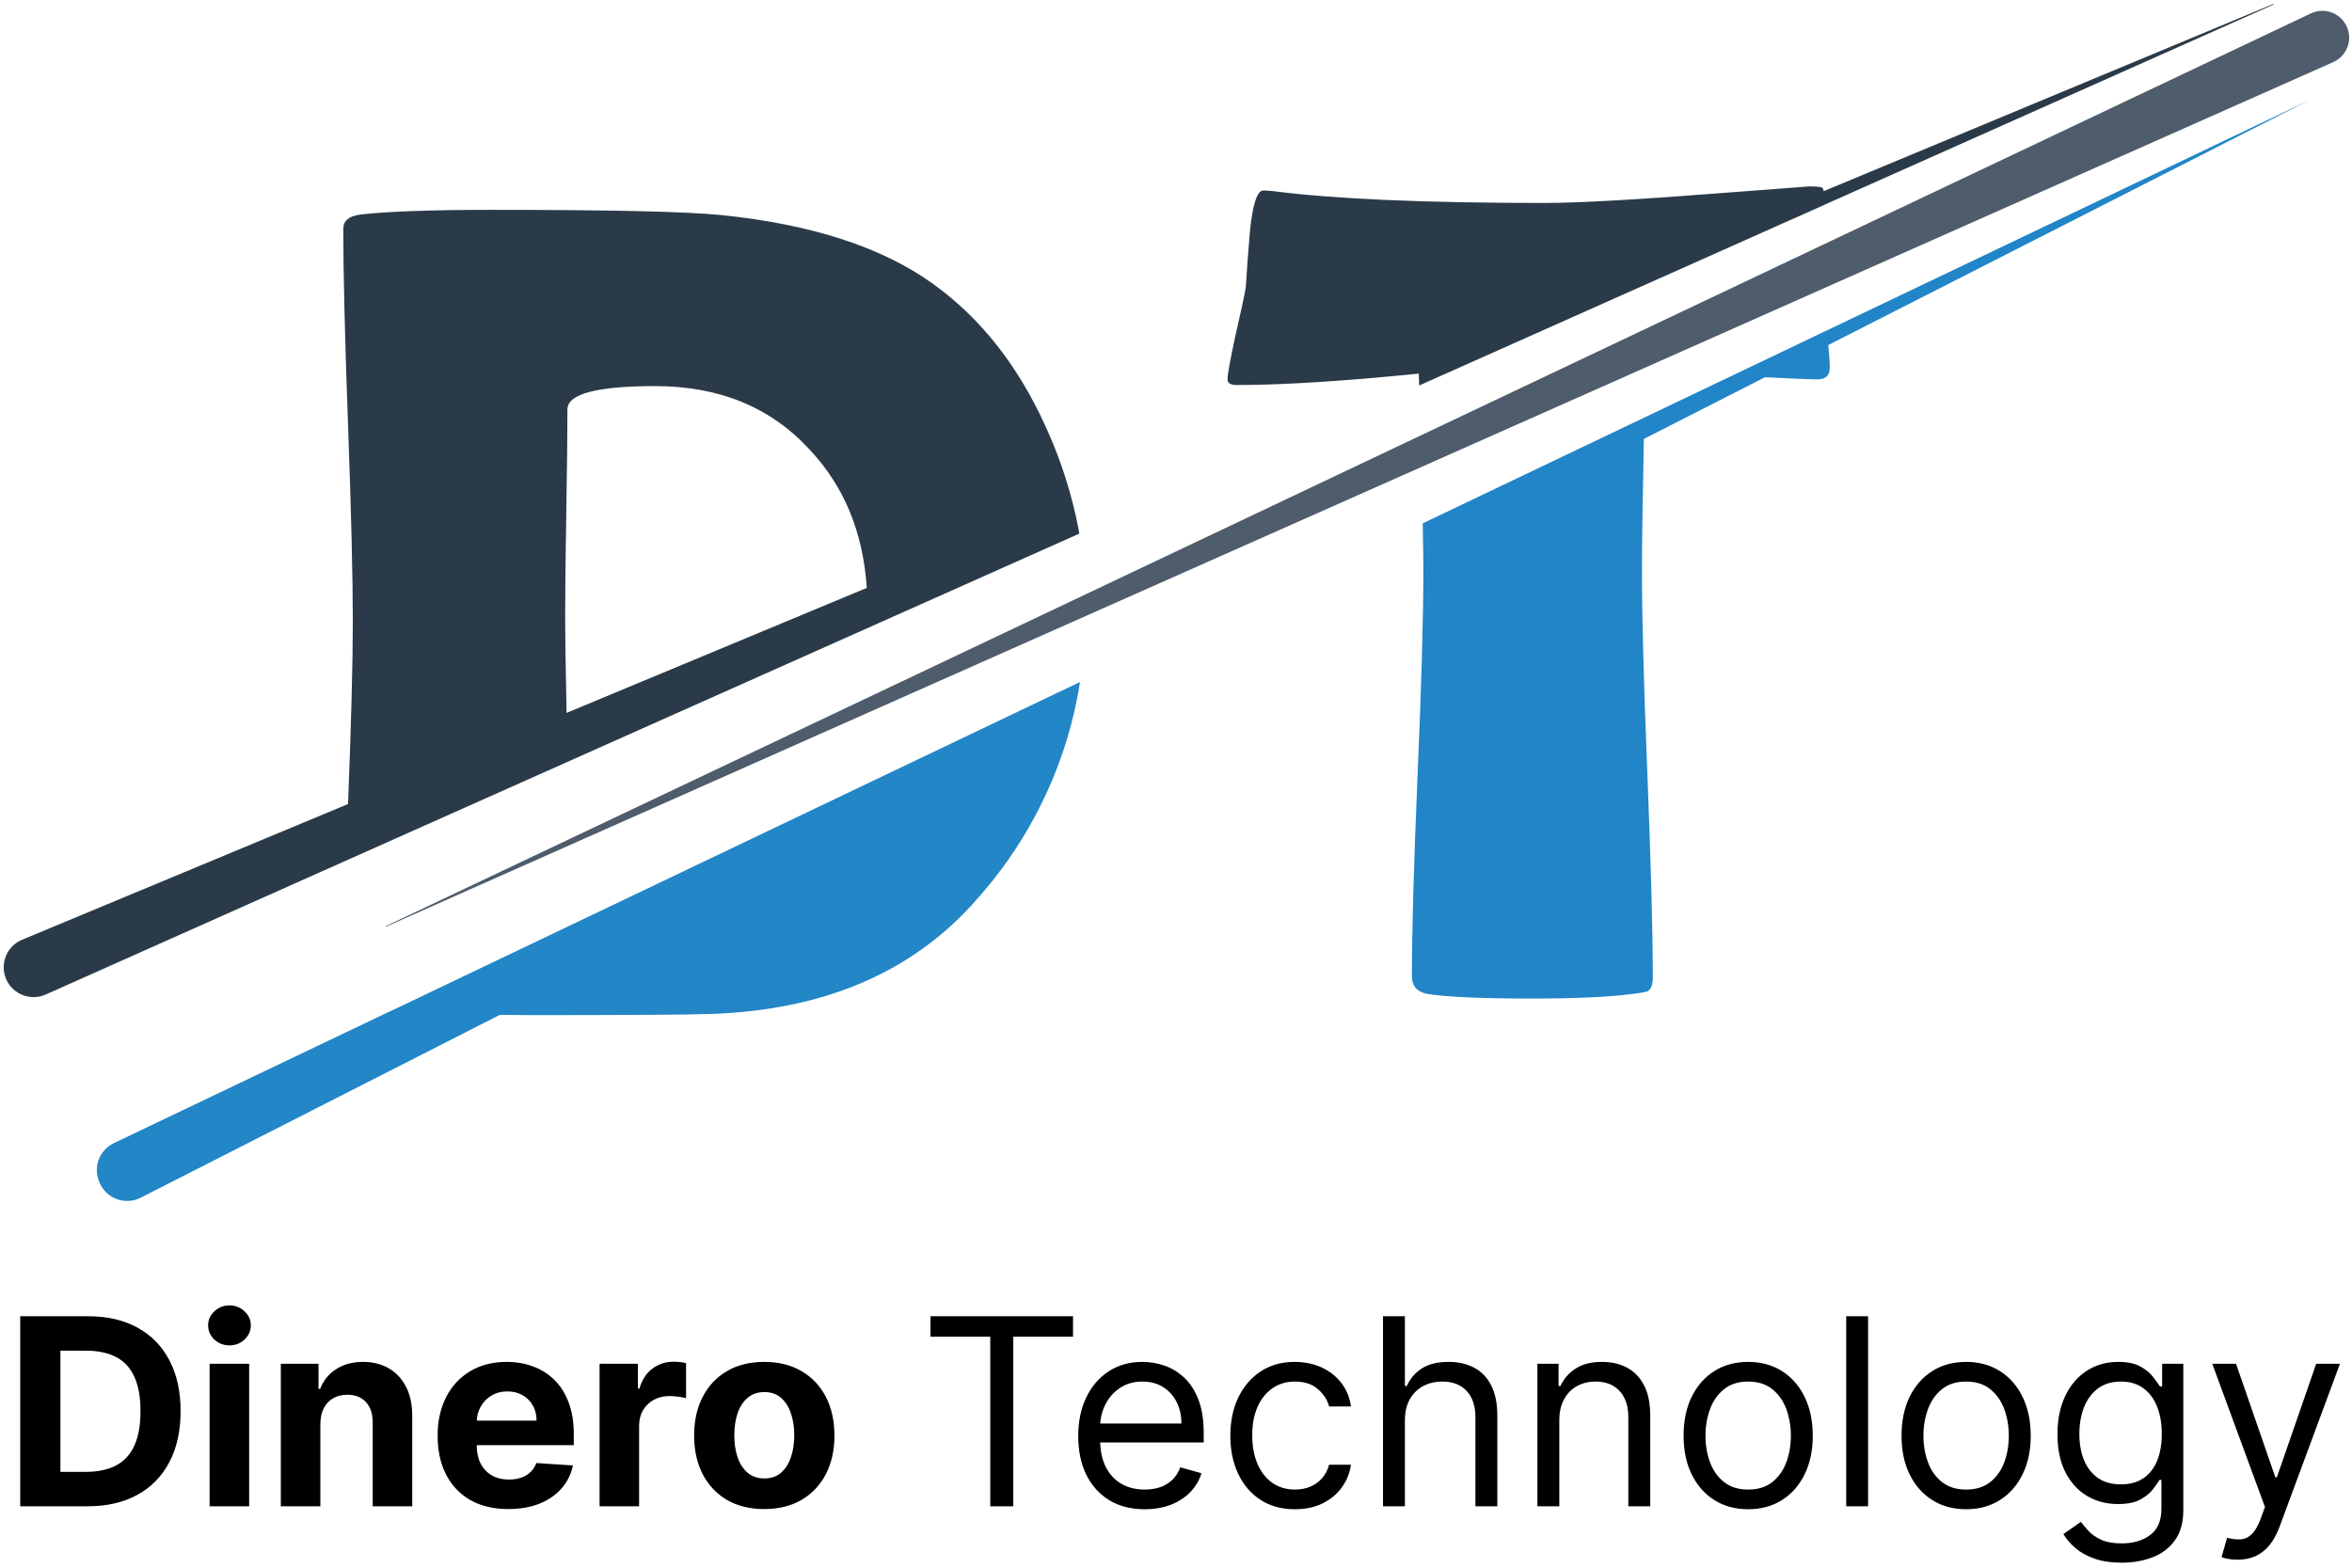
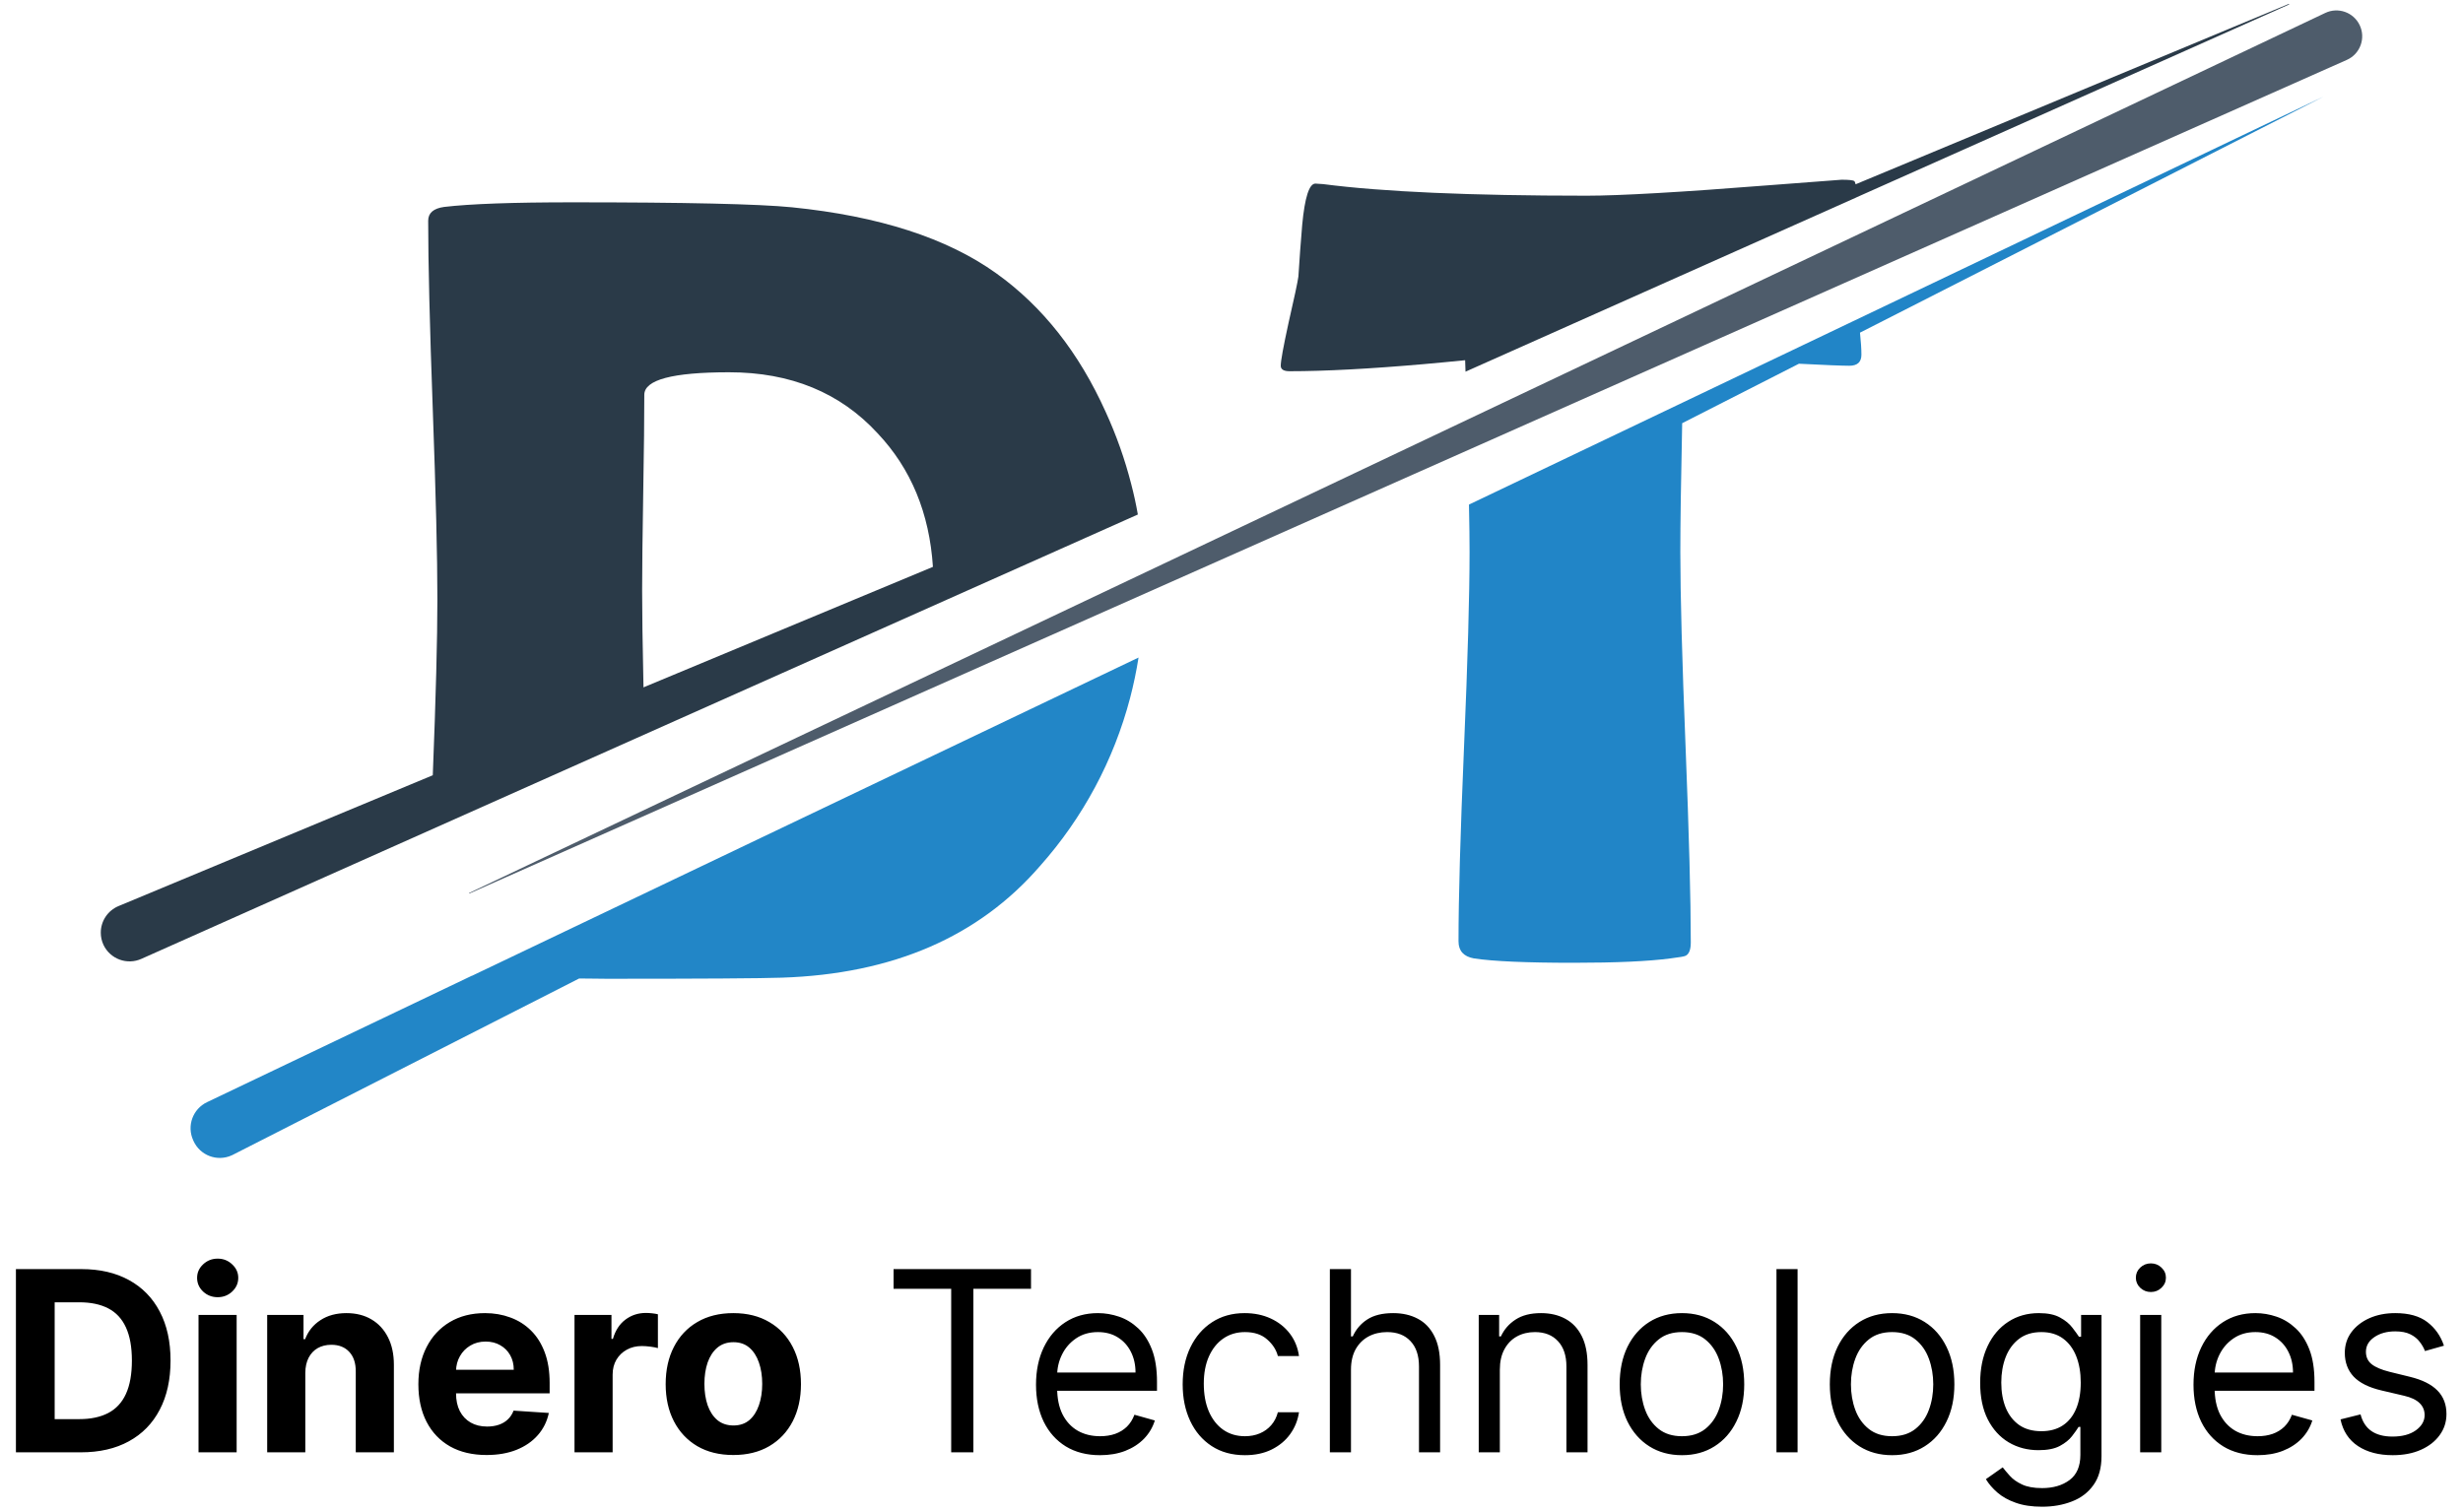
- <svg xmlns="http://www.w3.org/2000/svg" width="360" height="240" viewBox="0 0 360 240" fill="none">
-   <path d="M217.217 59.015L279.277 31.344V31.337L347.973 0.705L347.929 0.617L279.145 29.261C279.087 28.99 279.021 28.829 278.933 28.756C278.758 28.61 278.085 28.537 276.923 28.537C276.865 28.537 273.049 28.829 265.477 29.407C251.379 30.518 241.709 31.073 236.468 31.073C217.999 31.073 204.054 30.459 194.618 29.232C193.916 29.18 193.507 29.151 193.39 29.151C192.403 29.151 191.701 31.329 191.292 35.7C191.058 38.441 190.861 41.174 190.686 43.915C190.569 44.785 190.042 47.263 189.107 51.341C188.296 55.069 187.886 57.312 187.886 58.072C187.886 58.65 188.354 58.942 189.282 58.942C194.859 58.942 201.956 58.569 210.573 57.817C212.678 57.634 214.871 57.422 217.158 57.195C217.18 57.809 217.195 58.416 217.217 59.015Z" fill="#2A3A48" />
-   <path d="M353.462 15.324L217.765 80.118C217.794 81.733 217.816 83.165 217.838 84.393C217.853 85.672 217.86 86.74 217.86 87.602C217.86 94.48 217.568 104.785 216.983 118.533C216.398 132.281 216.106 142.594 216.106 149.464C216.106 150.977 216.925 151.884 218.554 152.176C221.58 152.637 226.857 152.87 234.371 152.87C241.124 152.87 246.255 152.637 249.749 152.176C251.203 152.001 252.022 151.854 252.197 151.738C252.724 151.445 252.979 150.751 252.979 149.64C252.979 142.77 252.702 132.427 252.153 118.621C251.598 104.814 251.32 94.48 251.32 87.602C251.32 83.268 251.415 76.471 251.613 67.195L270.148 57.752H270.155C274.394 57.972 277.062 58.074 278.144 58.074C279.43 58.074 280.066 57.489 280.066 56.32C280.066 55.435 279.993 54.273 279.84 52.819L353.462 15.324Z" fill="#2185C7" />
-   <path d="M59.029 141.791L353.706 2.053C355.739 1.089 358.17 1.942 359.154 3.966C360.169 6.054 359.251 8.567 357.13 9.509L59.07 141.873L59.029 141.791Z" fill="#4E5C6B" />
-   <path d="M7.044 152.232L165.201 81.694C164.918 80.071 164.567 78.461 164.148 76.863C163.143 72.934 161.788 69.104 160.099 65.417C155.851 55.979 150.057 48.638 142.719 43.395C134.922 37.806 124.115 34.313 110.296 32.914C105 32.388 93.379 32.125 75.433 32.125C65.999 32.125 59.215 32.368 55.078 32.856C53.389 33.09 52.541 33.813 52.541 35.049C52.541 41.685 52.785 51.689 53.272 65.059C53.76 78.429 54.003 88.462 54.003 95.157C54.003 101.408 53.76 110.72 53.272 123.092L3.389 143.863C1.679 144.573 0.565 146.244 0.568 148.095C0.567 148.754 0.71 149.404 0.984 150.003C2.049 152.284 4.754 153.279 7.044 152.232ZM86.506 93.71C86.506 90.275 86.564 85.105 86.681 78.2C86.798 71.296 86.855 66.126 86.849 62.691C86.849 60.303 91.335 59.109 100.305 59.109C110.09 59.109 117.954 62.342 123.898 68.808C129.19 74.412 132.113 81.477 132.669 90.004L86.718 109.139V108.963C86.572 102.176 86.501 97.092 86.506 93.71Z" fill="#2A3A48" />
-   <path d="M59.492 154.918L17.429 175.003C15.17 176.081 14.194 178.772 15.237 181.047L15.288 181.164C16.333 183.47 19.049 184.491 21.354 183.445C21.416 183.417 21.476 183.388 21.537 183.357L76.507 155.364C78.195 155.364 79.643 155.408 80.827 155.408C96.029 155.408 105.319 155.349 108.696 155.232C126.286 154.657 139.946 148.744 149.677 137.494C156.478 129.852 161.377 120.711 163.973 110.816C164.521 108.726 164.967 106.584 165.31 104.406L59.499 154.933L59.492 154.918Z" fill="#2286C7" />
-   <path d="M13.409 230.598H3.096V201.507H13.494C16.42 201.507 18.939 202.089 21.051 203.254C23.163 204.409 24.787 206.071 25.923 208.24C27.069 210.408 27.642 213.003 27.642 216.024C27.642 219.054 27.069 221.658 25.923 223.836C24.787 226.014 23.153 227.686 21.022 228.85C18.901 230.015 16.363 230.598 13.409 230.598ZM9.247 225.328H13.153C14.971 225.328 16.501 225.006 17.741 224.362C18.991 223.708 19.929 222.7 20.554 221.336C21.188 219.963 21.505 218.192 21.505 216.024C21.505 213.874 21.188 212.118 20.554 210.754C19.929 209.39 18.996 208.386 17.755 207.743C16.515 207.099 14.986 206.777 13.167 206.777H9.247V225.328ZM32.084 230.598V208.779H38.135V230.598H32.084ZM35.124 205.967C34.224 205.967 33.453 205.669 32.809 205.072C32.174 204.466 31.857 203.742 31.857 202.899C31.857 202.065 32.174 201.35 32.809 200.754C33.453 200.148 34.224 199.845 35.124 199.845C36.024 199.845 36.791 200.148 37.425 200.754C38.069 201.35 38.391 202.065 38.391 202.899C38.391 203.742 38.069 204.466 37.425 205.072C36.791 205.669 36.024 205.967 35.124 205.967ZM49.034 217.984V230.598H42.983V208.779H48.75V212.629H49.005C49.488 211.36 50.298 210.356 51.434 209.618C52.571 208.869 53.949 208.495 55.568 208.495C57.083 208.495 58.404 208.827 59.531 209.49C60.658 210.153 61.534 211.1 62.159 212.331C62.784 213.552 63.096 215.011 63.096 216.706V230.598H57.045V217.785C57.055 216.45 56.714 215.408 56.022 214.66C55.331 213.903 54.379 213.524 53.167 213.524C52.353 213.524 51.633 213.699 51.008 214.049C50.393 214.4 49.91 214.911 49.559 215.583C49.218 216.246 49.043 217.047 49.034 217.984ZM77.809 231.024C75.564 231.024 73.632 230.569 72.013 229.66C70.403 228.742 69.163 227.444 68.292 225.768C67.42 224.083 66.985 222.089 66.985 219.788C66.985 217.544 67.42 215.574 68.292 213.879C69.163 212.184 70.389 210.863 71.971 209.916C73.561 208.969 75.427 208.495 77.567 208.495C79.007 208.495 80.347 208.727 81.587 209.191C82.837 209.646 83.926 210.333 84.854 211.251C85.792 212.17 86.521 213.325 87.042 214.717C87.562 216.1 87.823 217.719 87.823 219.575V221.237H69.4V217.487H82.127C82.127 216.616 81.937 215.844 81.559 215.172C81.18 214.499 80.654 213.974 79.982 213.595C79.319 213.207 78.547 213.012 77.667 213.012C76.748 213.012 75.934 213.225 75.223 213.652C74.523 214.068 73.973 214.632 73.576 215.342C73.178 216.043 72.974 216.824 72.965 217.686V221.251C72.965 222.331 73.164 223.263 73.561 224.049C73.969 224.835 74.542 225.441 75.28 225.868C76.019 226.294 76.895 226.507 77.908 226.507C78.58 226.507 79.196 226.412 79.755 226.223C80.313 226.033 80.792 225.749 81.189 225.37C81.587 224.992 81.89 224.528 82.098 223.978L87.695 224.348C87.411 225.692 86.829 226.867 85.948 227.87C85.077 228.865 83.95 229.641 82.567 230.2C81.194 230.749 79.608 231.024 77.809 231.024ZM91.772 230.598V208.779H97.638V212.586H97.865C98.263 211.232 98.931 210.209 99.868 209.518C100.806 208.817 101.885 208.467 103.107 208.467C103.41 208.467 103.737 208.486 104.087 208.524C104.437 208.562 104.745 208.614 105.01 208.68V214.049C104.726 213.964 104.333 213.888 103.831 213.822C103.329 213.756 102.87 213.723 102.454 213.723C101.563 213.723 100.768 213.917 100.067 214.305C99.376 214.684 98.827 215.214 98.419 215.896C98.022 216.578 97.823 217.364 97.823 218.254V230.598H91.772ZM116.981 231.024C114.775 231.024 112.867 230.555 111.257 229.618C109.656 228.671 108.421 227.354 107.549 225.669C106.678 223.974 106.243 222.009 106.243 219.774C106.243 217.52 106.678 215.55 107.549 213.865C108.421 212.17 109.656 210.853 111.257 209.916C112.867 208.969 114.775 208.495 116.981 208.495C119.188 208.495 121.091 208.969 122.691 209.916C124.301 210.853 125.542 212.17 126.413 213.865C127.284 215.55 127.72 217.52 127.72 219.774C127.72 222.009 127.284 223.974 126.413 225.669C125.542 227.354 124.301 228.671 122.691 229.618C121.091 230.555 119.188 231.024 116.981 231.024ZM117.01 226.336C118.013 226.336 118.851 226.052 119.524 225.484C120.196 224.906 120.703 224.12 121.044 223.126C121.394 222.132 121.569 221 121.569 219.731C121.569 218.462 121.394 217.331 121.044 216.336C120.703 215.342 120.196 214.556 119.524 213.978C118.851 213.401 118.013 213.112 117.01 213.112C115.996 213.112 115.144 213.401 114.453 213.978C113.771 214.556 113.255 215.342 112.905 216.336C112.564 217.331 112.393 218.462 112.393 219.731C112.393 221 112.564 222.132 112.905 223.126C113.255 224.12 113.771 224.906 114.453 225.484C115.144 226.052 115.996 226.336 117.01 226.336ZM142.422 204.632V201.507H164.24V204.632H155.092V230.598H151.569V204.632H142.422ZM175.206 231.052C173.103 231.052 171.29 230.588 169.765 229.66C168.25 228.723 167.081 227.416 166.257 225.74C165.442 224.054 165.035 222.094 165.035 219.859C165.035 217.624 165.442 215.654 166.257 213.95C167.081 212.236 168.226 210.901 169.694 209.944C171.172 208.978 172.895 208.495 174.865 208.495C176.001 208.495 177.123 208.685 178.231 209.064C179.339 209.442 180.348 210.058 181.257 210.91C182.166 211.753 182.89 212.87 183.43 214.262C183.97 215.654 184.24 217.368 184.24 219.404V220.825H167.422V217.927H180.831C180.831 216.696 180.584 215.598 180.092 214.632C179.609 213.666 178.918 212.904 178.018 212.345C177.128 211.786 176.077 211.507 174.865 211.507C173.53 211.507 172.374 211.838 171.399 212.501C170.433 213.154 169.69 214.007 169.169 215.058C168.648 216.109 168.387 217.236 168.387 218.439V220.37C168.387 222.018 168.672 223.415 169.24 224.561C169.817 225.697 170.618 226.564 171.64 227.16C172.663 227.747 173.851 228.041 175.206 228.041C176.086 228.041 176.882 227.918 177.592 227.672C178.312 227.416 178.932 227.037 179.453 226.535C179.974 226.024 180.376 225.389 180.66 224.632L183.899 225.541C183.558 226.639 182.985 227.605 182.18 228.439C181.375 229.262 180.381 229.906 179.197 230.37C178.013 230.825 176.683 231.052 175.206 231.052ZM198.203 231.052C196.157 231.052 194.396 230.569 192.919 229.603C191.441 228.637 190.305 227.307 189.51 225.612C188.714 223.917 188.316 221.98 188.316 219.802C188.316 217.586 188.724 215.631 189.538 213.936C190.362 212.231 191.508 210.901 192.976 209.944C194.453 208.978 196.176 208.495 198.146 208.495C199.68 208.495 201.063 208.779 202.294 209.348C203.525 209.916 204.533 210.711 205.319 211.734C206.105 212.757 206.593 213.95 206.782 215.314H203.43C203.174 214.319 202.606 213.439 201.726 212.672C200.854 211.895 199.68 211.507 198.203 211.507C196.896 211.507 195.75 211.848 194.765 212.529C193.79 213.202 193.028 214.154 192.478 215.385C191.939 216.606 191.669 218.041 191.669 219.689C191.669 221.374 191.934 222.842 192.464 224.092C193.004 225.342 193.762 226.313 194.737 227.004C195.722 227.695 196.877 228.041 198.203 228.041C199.074 228.041 199.865 227.889 200.575 227.586C201.285 227.283 201.887 226.848 202.379 226.279C202.871 225.711 203.222 225.029 203.43 224.234H206.782C206.593 225.522 206.124 226.682 205.376 227.714C204.637 228.737 203.657 229.551 202.436 230.157C201.224 230.754 199.813 231.052 198.203 231.052ZM215.035 217.473V230.598H211.683V201.507H215.035V212.189H215.319C215.831 211.062 216.598 210.167 217.62 209.504C218.653 208.832 220.026 208.495 221.74 208.495C223.226 208.495 224.529 208.794 225.646 209.39C226.763 209.977 227.63 210.882 228.245 212.103C228.87 213.315 229.183 214.859 229.183 216.734V230.598H225.831V216.961C225.831 215.228 225.381 213.888 224.481 212.941C223.591 211.985 222.355 211.507 220.774 211.507C219.675 211.507 218.691 211.739 217.819 212.203C216.958 212.667 216.276 213.344 215.774 214.234C215.281 215.124 215.035 216.204 215.035 217.473ZM238.668 217.473V230.598H235.316V208.779H238.554V212.189H238.838C239.35 211.081 240.126 210.19 241.168 209.518C242.21 208.836 243.554 208.495 245.202 208.495C246.679 208.495 247.972 208.798 249.08 209.404C250.188 210.001 251.05 210.91 251.665 212.132C252.281 213.344 252.588 214.878 252.588 216.734V230.598H249.236V216.961C249.236 215.247 248.791 213.912 247.901 212.956C247.011 211.99 245.789 211.507 244.236 211.507C243.166 211.507 242.21 211.739 241.367 212.203C240.534 212.667 239.875 213.344 239.392 214.234C238.909 215.124 238.668 216.204 238.668 217.473ZM267.578 231.052C265.608 231.052 263.88 230.583 262.393 229.646C260.916 228.708 259.761 227.397 258.927 225.711C258.103 224.026 257.691 222.056 257.691 219.802C257.691 217.529 258.103 215.546 258.927 213.85C259.761 212.155 260.916 210.839 262.393 209.902C263.88 208.964 265.608 208.495 267.578 208.495C269.548 208.495 271.271 208.964 272.748 209.902C274.235 210.839 275.39 212.155 276.214 213.85C277.048 215.546 277.464 217.529 277.464 219.802C277.464 222.056 277.048 224.026 276.214 225.711C275.39 227.397 274.235 228.708 272.748 229.646C271.271 230.583 269.548 231.052 267.578 231.052ZM267.578 228.041C269.074 228.041 270.305 227.657 271.271 226.89C272.237 226.123 272.952 225.115 273.416 223.865C273.88 222.615 274.112 221.261 274.112 219.802C274.112 218.344 273.88 216.985 273.416 215.725C272.952 214.466 272.237 213.448 271.271 212.672C270.305 211.895 269.074 211.507 267.578 211.507C266.082 211.507 264.851 211.895 263.885 212.672C262.919 213.448 262.204 214.466 261.74 215.725C261.276 216.985 261.044 218.344 261.044 219.802C261.044 221.261 261.276 222.615 261.74 223.865C262.204 225.115 262.919 226.123 263.885 226.89C264.851 227.657 266.082 228.041 267.578 228.041ZM285.934 201.507V230.598H282.581V201.507H285.934ZM300.937 231.052C298.967 231.052 297.239 230.583 295.753 229.646C294.275 228.708 293.12 227.397 292.287 225.711C291.463 224.026 291.051 222.056 291.051 219.802C291.051 217.529 291.463 215.546 292.287 213.85C293.12 212.155 294.275 210.839 295.753 209.902C297.239 208.964 298.967 208.495 300.937 208.495C302.907 208.495 304.63 208.964 306.108 209.902C307.594 210.839 308.75 212.155 309.574 213.85C310.407 215.546 310.824 217.529 310.824 219.802C310.824 222.056 310.407 224.026 309.574 225.711C308.75 227.397 307.594 228.708 306.108 229.646C304.63 230.583 302.907 231.052 300.937 231.052ZM300.937 228.041C302.433 228.041 303.664 227.657 304.63 226.89C305.596 226.123 306.311 225.115 306.775 223.865C307.239 222.615 307.471 221.261 307.471 219.802C307.471 218.344 307.239 216.985 306.775 215.725C306.311 214.466 305.596 213.448 304.63 212.672C303.664 211.895 302.433 211.507 300.937 211.507C299.441 211.507 298.21 211.895 297.244 212.672C296.278 213.448 295.563 214.466 295.099 215.725C294.635 216.985 294.403 218.344 294.403 219.802C294.403 221.261 294.635 222.615 295.099 223.865C295.563 225.115 296.278 226.123 297.244 226.89C298.21 227.657 299.441 228.041 300.937 228.041ZM324.748 239.234C323.128 239.234 321.736 239.026 320.571 238.609C319.407 238.202 318.436 237.662 317.659 236.99C316.892 236.327 316.282 235.617 315.827 234.859L318.498 232.984C318.801 233.382 319.184 233.836 319.648 234.348C320.112 234.868 320.747 235.318 321.552 235.697C322.366 236.085 323.431 236.279 324.748 236.279C326.509 236.279 327.963 235.853 329.108 235.001C330.254 234.149 330.827 232.814 330.827 230.995V226.564H330.543C330.297 226.961 329.946 227.454 329.492 228.041C329.047 228.618 328.403 229.135 327.56 229.589C326.727 230.034 325.6 230.257 324.179 230.257C322.418 230.257 320.837 229.84 319.435 229.007C318.043 228.173 316.94 226.961 316.125 225.37C315.32 223.779 314.918 221.848 314.918 219.575C314.918 217.34 315.311 215.394 316.097 213.737C316.883 212.07 317.977 210.782 319.378 209.873C320.78 208.955 322.399 208.495 324.236 208.495C325.657 208.495 326.784 208.732 327.617 209.206C328.46 209.67 329.104 210.2 329.549 210.797C330.003 211.384 330.354 211.867 330.6 212.245H330.941V208.779H334.179V231.223C334.179 233.098 333.753 234.622 332.901 235.797C332.058 236.98 330.922 237.847 329.492 238.396C328.071 238.955 326.49 239.234 324.748 239.234ZM324.634 227.245C325.979 227.245 327.115 226.938 328.043 226.322C328.971 225.707 329.677 224.821 330.159 223.666C330.642 222.511 330.884 221.128 330.884 219.518C330.884 217.946 330.647 216.559 330.174 215.356C329.7 214.154 328.999 213.211 328.071 212.529C327.143 211.848 325.998 211.507 324.634 211.507C323.213 211.507 322.03 211.867 321.083 212.586C320.145 213.306 319.44 214.272 318.966 215.484C318.502 216.696 318.27 218.041 318.27 219.518C318.27 221.033 318.507 222.373 318.981 223.538C319.463 224.693 320.174 225.602 321.111 226.265C322.058 226.919 323.232 227.245 324.634 227.245ZM342.475 238.779C341.907 238.779 341.4 238.732 340.955 238.637C340.51 238.552 340.202 238.467 340.032 238.382L340.884 235.427C341.698 235.636 342.418 235.711 343.043 235.654C343.668 235.598 344.222 235.318 344.705 234.816C345.197 234.324 345.647 233.524 346.054 232.416L346.679 230.711L338.611 208.779H342.248L348.27 226.166H348.498L354.52 208.779H358.157L348.895 233.779C348.479 234.906 347.963 235.839 347.347 236.578C346.731 237.326 346.016 237.88 345.202 238.24C344.397 238.6 343.488 238.779 342.475 238.779Z" fill="black" />
+ <svg xmlns="http://www.w3.org/2000/svg" width="391" height="240" viewBox="0 0 391 240" fill="none">
+   <path d="M232.649 59.015L294.709 31.344V31.337L363.405 0.705L363.361 0.617L294.577 29.261C294.519 28.99 294.453 28.829 294.365 28.756C294.19 28.61 293.517 28.537 292.355 28.537C292.297 28.537 288.482 28.829 280.91 29.407C266.811 30.518 257.141 31.073 251.901 31.073C233.431 31.073 219.486 30.459 210.05 29.232C209.348 29.18 208.939 29.151 208.822 29.151C207.835 29.151 207.134 31.329 206.724 35.7C206.49 38.441 206.293 41.174 206.118 43.915C206.001 44.785 205.474 47.263 204.539 51.341C203.728 55.069 203.318 57.312 203.318 58.072C203.318 58.65 203.786 58.942 204.714 58.942C210.291 58.942 217.388 58.569 226.005 57.817C228.11 57.634 230.303 57.422 232.59 57.195C232.612 57.809 232.627 58.416 232.649 59.015Z" fill="#2A3A48" />
+   <path d="M368.894 15.324L233.197 80.118C233.226 81.733 233.248 83.165 233.27 84.393C233.285 85.672 233.292 86.74 233.292 87.602C233.292 94.48 233 104.785 232.415 118.533C231.83 132.281 231.538 142.594 231.538 149.464C231.538 150.977 232.357 151.884 233.987 152.176C237.012 152.637 242.289 152.87 249.803 152.87C256.556 152.87 261.687 152.637 265.181 152.176C266.635 152.001 267.454 151.854 267.629 151.738C268.156 151.445 268.411 150.751 268.411 149.64C268.411 142.77 268.134 132.427 267.586 118.621C267.03 104.814 266.752 94.48 266.752 87.602C266.752 83.268 266.847 76.471 267.045 67.195L285.58 57.752H285.587C289.827 57.972 292.494 58.074 293.576 58.074C294.862 58.074 295.498 57.489 295.498 56.32C295.498 55.435 295.425 54.273 295.272 52.819L368.894 15.324Z" fill="#2185C7" />
+   <path d="M74.461 141.791L369.138 2.053C371.172 1.089 373.603 1.942 374.586 3.966C375.601 6.054 374.683 8.567 372.562 9.509L74.502 141.873L74.461 141.791Z" fill="#4E5C6B" />
+   <path d="M22.476 152.232L180.633 81.694C180.35 80.071 179.999 78.461 179.58 76.863C178.576 72.934 177.22 69.104 175.531 65.417C171.283 55.979 165.489 48.638 158.151 43.395C150.354 37.806 139.547 34.313 125.729 32.914C120.432 32.388 108.811 32.125 90.865 32.125C81.431 32.125 74.647 32.368 70.51 32.856C68.821 33.09 67.974 33.813 67.974 35.049C67.974 41.685 68.217 51.689 68.704 65.059C69.192 78.429 69.435 88.462 69.435 95.157C69.435 101.408 69.192 110.72 68.704 123.092L18.821 143.863C17.111 144.573 15.997 146.244 16 148.095C15.999 148.754 16.142 149.404 16.417 150.003C17.482 152.284 20.186 153.279 22.476 152.232ZM101.938 93.71C101.938 90.275 101.997 85.105 102.113 78.2C102.23 71.296 102.287 66.126 102.282 62.691C102.282 60.303 106.767 59.109 115.737 59.109C125.522 59.109 133.386 62.342 139.33 68.808C144.622 74.412 147.546 81.477 148.101 90.004L102.15 109.139V108.963C102.005 102.176 101.934 97.092 101.938 93.71Z" fill="#2A3A48" />
+   <path d="M74.924 154.918L32.861 175.003C30.602 176.081 29.627 178.772 30.669 181.047L30.72 181.164C31.765 183.47 34.481 184.491 36.786 183.445C36.848 183.417 36.908 183.388 36.969 183.357L91.939 155.364C93.628 155.364 95.075 155.408 96.259 155.408C111.461 155.408 120.751 155.349 124.128 155.232C141.718 154.657 155.378 148.744 165.109 137.494C171.91 129.852 176.809 120.711 179.405 110.816C179.953 108.726 180.399 106.584 180.742 104.406L74.931 154.933L74.924 154.918Z" fill="#2286C7" />
+   <path d="M12.841 230.598H2.528V201.507H12.926C15.852 201.507 18.371 202.089 20.483 203.254C22.595 204.409 24.219 206.071 25.355 208.24C26.501 210.408 27.074 213.003 27.074 216.024C27.074 219.054 26.501 221.658 25.355 223.836C24.219 226.014 22.585 227.686 20.454 228.85C18.333 230.015 15.796 230.598 12.841 230.598ZM8.679 225.328H12.585C14.403 225.328 15.933 225.006 17.173 224.362C18.423 223.708 19.361 222.7 19.986 221.336C20.62 219.963 20.938 218.192 20.938 216.024C20.938 213.874 20.62 212.118 19.986 210.754C19.361 209.39 18.428 208.386 17.188 207.743C15.947 207.099 14.418 206.777 12.599 206.777H8.679V225.328ZM31.516 230.598V208.779H37.568V230.598H31.516ZM34.556 205.967C33.657 205.967 32.885 205.669 32.241 205.072C31.606 204.466 31.289 203.742 31.289 202.899C31.289 202.065 31.606 201.35 32.241 200.754C32.885 200.148 33.657 199.845 34.556 199.845C35.456 199.845 36.223 200.148 36.857 200.754C37.501 201.35 37.823 202.065 37.823 202.899C37.823 203.742 37.501 204.466 36.857 205.072C36.223 205.669 35.456 205.967 34.556 205.967ZM48.466 217.984V230.598H42.415V208.779H48.182V212.629H48.438C48.92 211.36 49.73 210.356 50.867 209.618C52.003 208.869 53.381 208.495 55 208.495C56.515 208.495 57.836 208.827 58.963 209.49C60.09 210.153 60.966 211.1 61.591 212.331C62.216 213.552 62.528 215.011 62.528 216.706V230.598H56.477V217.785C56.487 216.45 56.146 215.408 55.455 214.66C54.763 213.903 53.812 213.524 52.599 213.524C51.785 213.524 51.065 213.699 50.44 214.049C49.825 214.4 49.342 214.911 48.992 215.583C48.651 216.246 48.475 217.047 48.466 217.984ZM77.241 231.024C74.996 231.024 73.065 230.569 71.445 229.66C69.835 228.742 68.595 227.444 67.724 225.768C66.853 224.083 66.417 222.089 66.417 219.788C66.417 217.544 66.853 215.574 67.724 213.879C68.595 212.184 69.821 210.863 71.403 209.916C72.994 208.969 74.859 208.495 76.999 208.495C78.439 208.495 79.779 208.727 81.019 209.191C82.269 209.646 83.358 210.333 84.286 211.251C85.224 212.17 85.953 213.325 86.474 214.717C86.995 216.1 87.255 217.719 87.255 219.575V221.237H68.832V217.487H81.559C81.559 216.616 81.37 215.844 80.991 215.172C80.612 214.499 80.086 213.974 79.414 213.595C78.751 213.207 77.979 213.012 77.099 213.012C76.18 213.012 75.366 213.225 74.656 213.652C73.955 214.068 73.406 214.632 73.008 215.342C72.61 216.043 72.406 216.824 72.397 217.686V221.251C72.397 222.331 72.596 223.263 72.994 224.049C73.401 224.835 73.974 225.441 74.712 225.868C75.451 226.294 76.327 226.507 77.34 226.507C78.013 226.507 78.628 226.412 79.187 226.223C79.746 226.033 80.224 225.749 80.621 225.37C81.019 224.992 81.322 224.528 81.531 223.978L87.127 224.348C86.843 225.692 86.261 226.867 85.38 227.87C84.509 228.865 83.382 229.641 81.999 230.2C80.626 230.749 79.04 231.024 77.241 231.024ZM91.204 230.598V208.779H97.07V212.586H97.298C97.695 211.232 98.363 210.209 99.3 209.518C100.238 208.817 101.317 208.467 102.539 208.467C102.842 208.467 103.169 208.486 103.519 208.524C103.87 208.562 104.177 208.614 104.442 208.68V214.049C104.158 213.964 103.765 213.888 103.263 213.822C102.762 213.756 102.302 213.723 101.886 213.723C100.996 213.723 100.2 213.917 99.499 214.305C98.808 214.684 98.259 215.214 97.852 215.896C97.454 216.578 97.255 217.364 97.255 218.254V230.598H91.204ZM116.413 231.024C114.207 231.024 112.299 230.555 110.689 229.618C109.089 228.671 107.853 227.354 106.982 225.669C106.11 223.974 105.675 222.009 105.675 219.774C105.675 217.52 106.11 215.55 106.982 213.865C107.853 212.17 109.089 210.853 110.689 209.916C112.299 208.969 114.207 208.495 116.413 208.495C118.62 208.495 120.523 208.969 122.124 209.916C123.733 210.853 124.974 212.17 125.845 213.865C126.716 215.55 127.152 217.52 127.152 219.774C127.152 222.009 126.716 223.974 125.845 225.669C124.974 227.354 123.733 228.671 122.124 229.618C120.523 230.555 118.62 231.024 116.413 231.024ZM116.442 226.336C117.446 226.336 118.284 226.052 118.956 225.484C119.628 224.906 120.135 224.12 120.476 223.126C120.826 222.132 121.001 221 121.001 219.731C121.001 218.462 120.826 217.331 120.476 216.336C120.135 215.342 119.628 214.556 118.956 213.978C118.284 213.401 117.446 213.112 116.442 213.112C115.429 213.112 114.576 213.401 113.885 213.978C113.203 214.556 112.687 215.342 112.337 216.336C111.996 217.331 111.825 218.462 111.825 219.731C111.825 221 111.996 222.132 112.337 223.126C112.687 224.12 113.203 224.906 113.885 225.484C114.576 226.052 115.429 226.336 116.442 226.336ZM141.854 204.632V201.507H163.672V204.632H154.524V230.598H151.001V204.632H141.854ZM174.638 231.052C172.536 231.052 170.722 230.588 169.197 229.66C167.682 228.723 166.513 227.416 165.689 225.74C164.875 224.054 164.467 222.094 164.467 219.859C164.467 217.624 164.875 215.654 165.689 213.95C166.513 212.236 167.659 210.901 169.126 209.944C170.604 208.978 172.327 208.495 174.297 208.495C175.433 208.495 176.555 208.685 177.663 209.064C178.771 209.442 179.78 210.058 180.689 210.91C181.598 211.753 182.322 212.87 182.862 214.262C183.402 215.654 183.672 217.368 183.672 219.404V220.825H166.854V217.927H180.263C180.263 216.696 180.017 215.598 179.524 214.632C179.041 213.666 178.35 212.904 177.45 212.345C176.56 211.786 175.509 211.507 174.297 211.507C172.962 211.507 171.806 211.838 170.831 212.501C169.865 213.154 169.122 214.007 168.601 215.058C168.08 216.109 167.82 217.236 167.82 218.439V220.37C167.82 222.018 168.104 223.415 168.672 224.561C169.25 225.697 170.05 226.564 171.072 227.16C172.095 227.747 173.284 228.041 174.638 228.041C175.518 228.041 176.314 227.918 177.024 227.672C177.744 227.416 178.364 227.037 178.885 226.535C179.406 226.024 179.808 225.389 180.092 224.632L183.331 225.541C182.99 226.639 182.417 227.605 181.612 228.439C180.807 229.262 179.813 229.906 178.629 230.37C177.446 230.825 176.115 231.052 174.638 231.052ZM197.635 231.052C195.589 231.052 193.828 230.569 192.351 229.603C190.874 228.637 189.737 227.307 188.942 225.612C188.146 223.917 187.749 221.98 187.749 219.802C187.749 217.586 188.156 215.631 188.97 213.936C189.794 212.231 190.94 210.901 192.408 209.944C193.885 208.978 195.608 208.495 197.578 208.495C199.112 208.495 200.495 208.779 201.726 209.348C202.957 209.916 203.965 210.711 204.751 211.734C205.537 212.757 206.025 213.95 206.214 215.314H202.862C202.607 214.319 202.038 213.439 201.158 212.672C200.286 211.895 199.112 211.507 197.635 211.507C196.328 211.507 195.182 211.848 194.197 212.529C193.222 213.202 192.46 214.154 191.911 215.385C191.371 216.606 191.101 218.041 191.101 219.689C191.101 221.374 191.366 222.842 191.896 224.092C192.436 225.342 193.194 226.313 194.169 227.004C195.154 227.695 196.309 228.041 197.635 228.041C198.506 228.041 199.297 227.889 200.007 227.586C200.717 227.283 201.319 226.848 201.811 226.279C202.304 225.711 202.654 225.029 202.862 224.234H206.214C206.025 225.522 205.556 226.682 204.808 227.714C204.07 228.737 203.089 229.551 201.868 230.157C200.656 230.754 199.245 231.052 197.635 231.052ZM214.467 217.473V230.598H211.115V201.507H214.467V212.189H214.751C215.263 211.062 216.03 210.167 217.053 209.504C218.085 208.832 219.458 208.495 221.172 208.495C222.659 208.495 223.961 208.794 225.078 209.39C226.196 209.977 227.062 210.882 227.678 212.103C228.303 213.315 228.615 214.859 228.615 216.734V230.598H225.263V216.961C225.263 215.228 224.813 213.888 223.913 212.941C223.023 211.985 221.787 211.507 220.206 211.507C219.107 211.507 218.123 211.739 217.251 212.203C216.39 212.667 215.708 213.344 215.206 214.234C214.714 215.124 214.467 216.204 214.467 217.473ZM238.1 217.473V230.598H234.748V208.779H237.987V212.189H238.271C238.782 211.081 239.558 210.19 240.6 209.518C241.642 208.836 242.987 208.495 244.634 208.495C246.112 208.495 247.404 208.798 248.512 209.404C249.62 210.001 250.482 210.91 251.097 212.132C251.713 213.344 252.021 214.878 252.021 216.734V230.598H248.668V216.961C248.668 215.247 248.223 213.912 247.333 212.956C246.443 211.99 245.221 211.507 243.668 211.507C242.598 211.507 241.642 211.739 240.799 212.203C239.966 212.667 239.308 213.344 238.825 214.234C238.342 215.124 238.1 216.204 238.1 217.473ZM267.01 231.052C265.04 231.052 263.312 230.583 261.825 229.646C260.348 228.708 259.193 227.397 258.359 225.711C257.536 224.026 257.124 222.056 257.124 219.802C257.124 217.529 257.536 215.546 258.359 213.85C259.193 212.155 260.348 210.839 261.825 209.902C263.312 208.964 265.04 208.495 267.01 208.495C268.98 208.495 270.703 208.964 272.18 209.902C273.667 210.839 274.822 212.155 275.646 213.85C276.48 215.546 276.896 217.529 276.896 219.802C276.896 222.056 276.48 224.026 275.646 225.711C274.822 227.397 273.667 228.708 272.18 229.646C270.703 230.583 268.98 231.052 267.01 231.052ZM267.01 228.041C268.506 228.041 269.737 227.657 270.703 226.89C271.669 226.123 272.384 225.115 272.848 223.865C273.312 222.615 273.544 221.261 273.544 219.802C273.544 218.344 273.312 216.985 272.848 215.725C272.384 214.466 271.669 213.448 270.703 212.672C269.737 211.895 268.506 211.507 267.01 211.507C265.514 211.507 264.283 211.895 263.317 212.672C262.351 213.448 261.636 214.466 261.172 215.725C260.708 216.985 260.476 218.344 260.476 219.802C260.476 221.261 260.708 222.615 261.172 223.865C261.636 225.115 262.351 226.123 263.317 226.89C264.283 227.657 265.514 228.041 267.01 228.041ZM285.366 201.507V230.598H282.013V201.507H285.366ZM300.369 231.052C298.4 231.052 296.671 230.583 295.185 229.646C293.707 228.708 292.552 227.397 291.719 225.711C290.895 224.026 290.483 222.056 290.483 219.802C290.483 217.529 290.895 215.546 291.719 213.85C292.552 212.155 293.707 210.839 295.185 209.902C296.671 208.964 298.4 208.495 300.369 208.495C302.339 208.495 304.063 208.964 305.54 209.902C307.027 210.839 308.182 212.155 309.006 213.85C309.839 215.546 310.256 217.529 310.256 219.802C310.256 222.056 309.839 224.026 309.006 225.711C308.182 227.397 307.027 228.708 305.54 229.646C304.063 230.583 302.339 231.052 300.369 231.052ZM300.369 228.041C301.866 228.041 303.097 227.657 304.062 226.89C305.028 226.123 305.743 225.115 306.207 223.865C306.671 222.615 306.903 221.261 306.903 219.802C306.903 218.344 306.671 216.985 306.207 215.725C305.743 214.466 305.028 213.448 304.062 212.672C303.097 211.895 301.866 211.507 300.369 211.507C298.873 211.507 297.642 211.895 296.676 212.672C295.71 213.448 294.995 214.466 294.531 215.725C294.067 216.985 293.835 218.344 293.835 219.802C293.835 221.261 294.067 222.615 294.531 223.865C294.995 225.115 295.71 226.123 296.676 226.89C297.642 227.657 298.873 228.041 300.369 228.041ZM324.18 239.234C322.56 239.234 321.168 239.026 320.004 238.609C318.839 238.202 317.868 237.662 317.092 236.99C316.325 236.327 315.714 235.617 315.259 234.859L317.93 232.984C318.233 233.382 318.616 233.836 319.08 234.348C319.544 234.868 320.179 235.318 320.984 235.697C321.798 236.085 322.863 236.279 324.18 236.279C325.941 236.279 327.395 235.853 328.54 235.001C329.686 234.149 330.259 232.814 330.259 230.995V226.564H329.975C329.729 226.961 329.379 227.454 328.924 228.041C328.479 228.618 327.835 229.135 326.992 229.589C326.159 230.034 325.032 230.257 323.612 230.257C321.85 230.257 320.269 229.84 318.867 229.007C317.475 228.173 316.372 226.961 315.558 225.37C314.753 223.779 314.35 221.848 314.35 219.575C314.35 217.34 314.743 215.394 315.529 213.737C316.315 212.07 317.409 210.782 318.81 209.873C320.212 208.955 321.831 208.495 323.668 208.495C325.089 208.495 326.216 208.732 327.049 209.206C327.892 209.67 328.536 210.2 328.981 210.797C329.435 211.384 329.786 211.867 330.032 212.245H330.373V208.779H333.612V231.223C333.612 233.098 333.185 234.622 332.333 235.797C331.49 236.98 330.354 237.847 328.924 238.396C327.504 238.955 325.922 239.234 324.18 239.234ZM324.066 227.245C325.411 227.245 326.547 226.938 327.475 226.322C328.403 225.707 329.109 224.821 329.592 223.666C330.075 222.511 330.316 221.128 330.316 219.518C330.316 217.946 330.079 216.559 329.606 215.356C329.132 214.154 328.432 213.211 327.504 212.529C326.576 211.848 325.43 211.507 324.066 211.507C322.646 211.507 321.462 211.867 320.515 212.586C319.577 213.306 318.872 214.272 318.398 215.484C317.934 216.696 317.702 218.041 317.702 219.518C317.702 221.033 317.939 222.373 318.413 223.538C318.896 224.693 319.606 225.602 320.543 226.265C321.49 226.919 322.665 227.245 324.066 227.245ZM339.748 230.598V208.779H343.1V230.598H339.748ZM341.452 205.143C340.799 205.143 340.236 204.921 339.762 204.475C339.298 204.03 339.066 203.495 339.066 202.87C339.066 202.245 339.298 201.71 339.762 201.265C340.236 200.82 340.799 200.598 341.452 200.598C342.106 200.598 342.665 200.82 343.129 201.265C343.602 201.71 343.839 202.245 343.839 202.87C343.839 203.495 343.602 204.03 343.129 204.475C342.665 204.921 342.106 205.143 341.452 205.143ZM358.388 231.052C356.286 231.052 354.472 230.588 352.947 229.66C351.432 228.723 350.263 227.416 349.439 225.74C348.625 224.054 348.217 222.094 348.217 219.859C348.217 217.624 348.625 215.654 349.439 213.95C350.263 212.236 351.409 210.901 352.876 209.944C354.354 208.978 356.077 208.495 358.047 208.495C359.183 208.495 360.305 208.685 361.413 209.064C362.521 209.442 363.53 210.058 364.439 210.91C365.348 211.753 366.072 212.87 366.612 214.262C367.152 215.654 367.422 217.368 367.422 219.404V220.825H350.604V217.927H364.013C364.013 216.696 363.767 215.598 363.274 214.632C362.791 213.666 362.1 212.904 361.2 212.345C360.31 211.786 359.259 211.507 358.047 211.507C356.712 211.507 355.556 211.838 354.581 212.501C353.615 213.154 352.872 214.007 352.351 215.058C351.83 216.109 351.57 217.236 351.57 218.439V220.37C351.57 222.018 351.854 223.415 352.422 224.561C353 225.697 353.8 226.564 354.822 227.16C355.845 227.747 357.034 228.041 358.388 228.041C359.268 228.041 360.064 227.918 360.774 227.672C361.494 227.416 362.114 227.037 362.635 226.535C363.156 226.024 363.558 225.389 363.842 224.632L367.081 225.541C366.74 226.639 366.167 227.605 365.362 228.439C364.557 229.262 363.563 229.906 362.379 230.37C361.196 230.825 359.865 231.052 358.388 231.052ZM387.976 213.666L384.964 214.518C384.775 214.016 384.496 213.529 384.126 213.055C383.767 212.572 383.274 212.174 382.649 211.862C382.024 211.549 381.224 211.393 380.249 211.393C378.913 211.393 377.801 211.701 376.911 212.316C376.03 212.922 375.589 213.694 375.589 214.632C375.589 215.465 375.893 216.123 376.499 216.606C377.105 217.089 378.052 217.492 379.339 217.814L382.578 218.609C384.529 219.083 385.982 219.807 386.939 220.782C387.895 221.748 388.374 222.993 388.374 224.518C388.374 225.768 388.014 226.886 387.294 227.87C386.584 228.855 385.589 229.632 384.311 230.2C383.033 230.768 381.546 231.052 379.851 231.052C377.625 231.052 375.784 230.569 374.325 229.603C372.867 228.637 371.944 227.226 371.555 225.37L374.737 224.575C375.04 225.749 375.613 226.63 376.456 227.217C377.308 227.804 378.421 228.098 379.794 228.098C381.357 228.098 382.597 227.766 383.516 227.103C384.444 226.431 384.908 225.626 384.908 224.689C384.908 223.931 384.643 223.297 384.112 222.785C383.582 222.264 382.768 221.876 381.669 221.62L378.033 220.768C376.035 220.295 374.567 219.561 373.629 218.566C372.701 217.563 372.237 216.308 372.237 214.802C372.237 213.571 372.583 212.482 373.274 211.535C373.975 210.588 374.927 209.845 376.129 209.305C377.341 208.765 378.714 208.495 380.249 208.495C382.408 208.495 384.103 208.969 385.334 209.916C386.574 210.863 387.455 212.113 387.976 213.666Z" fill="black" />
</svg>
